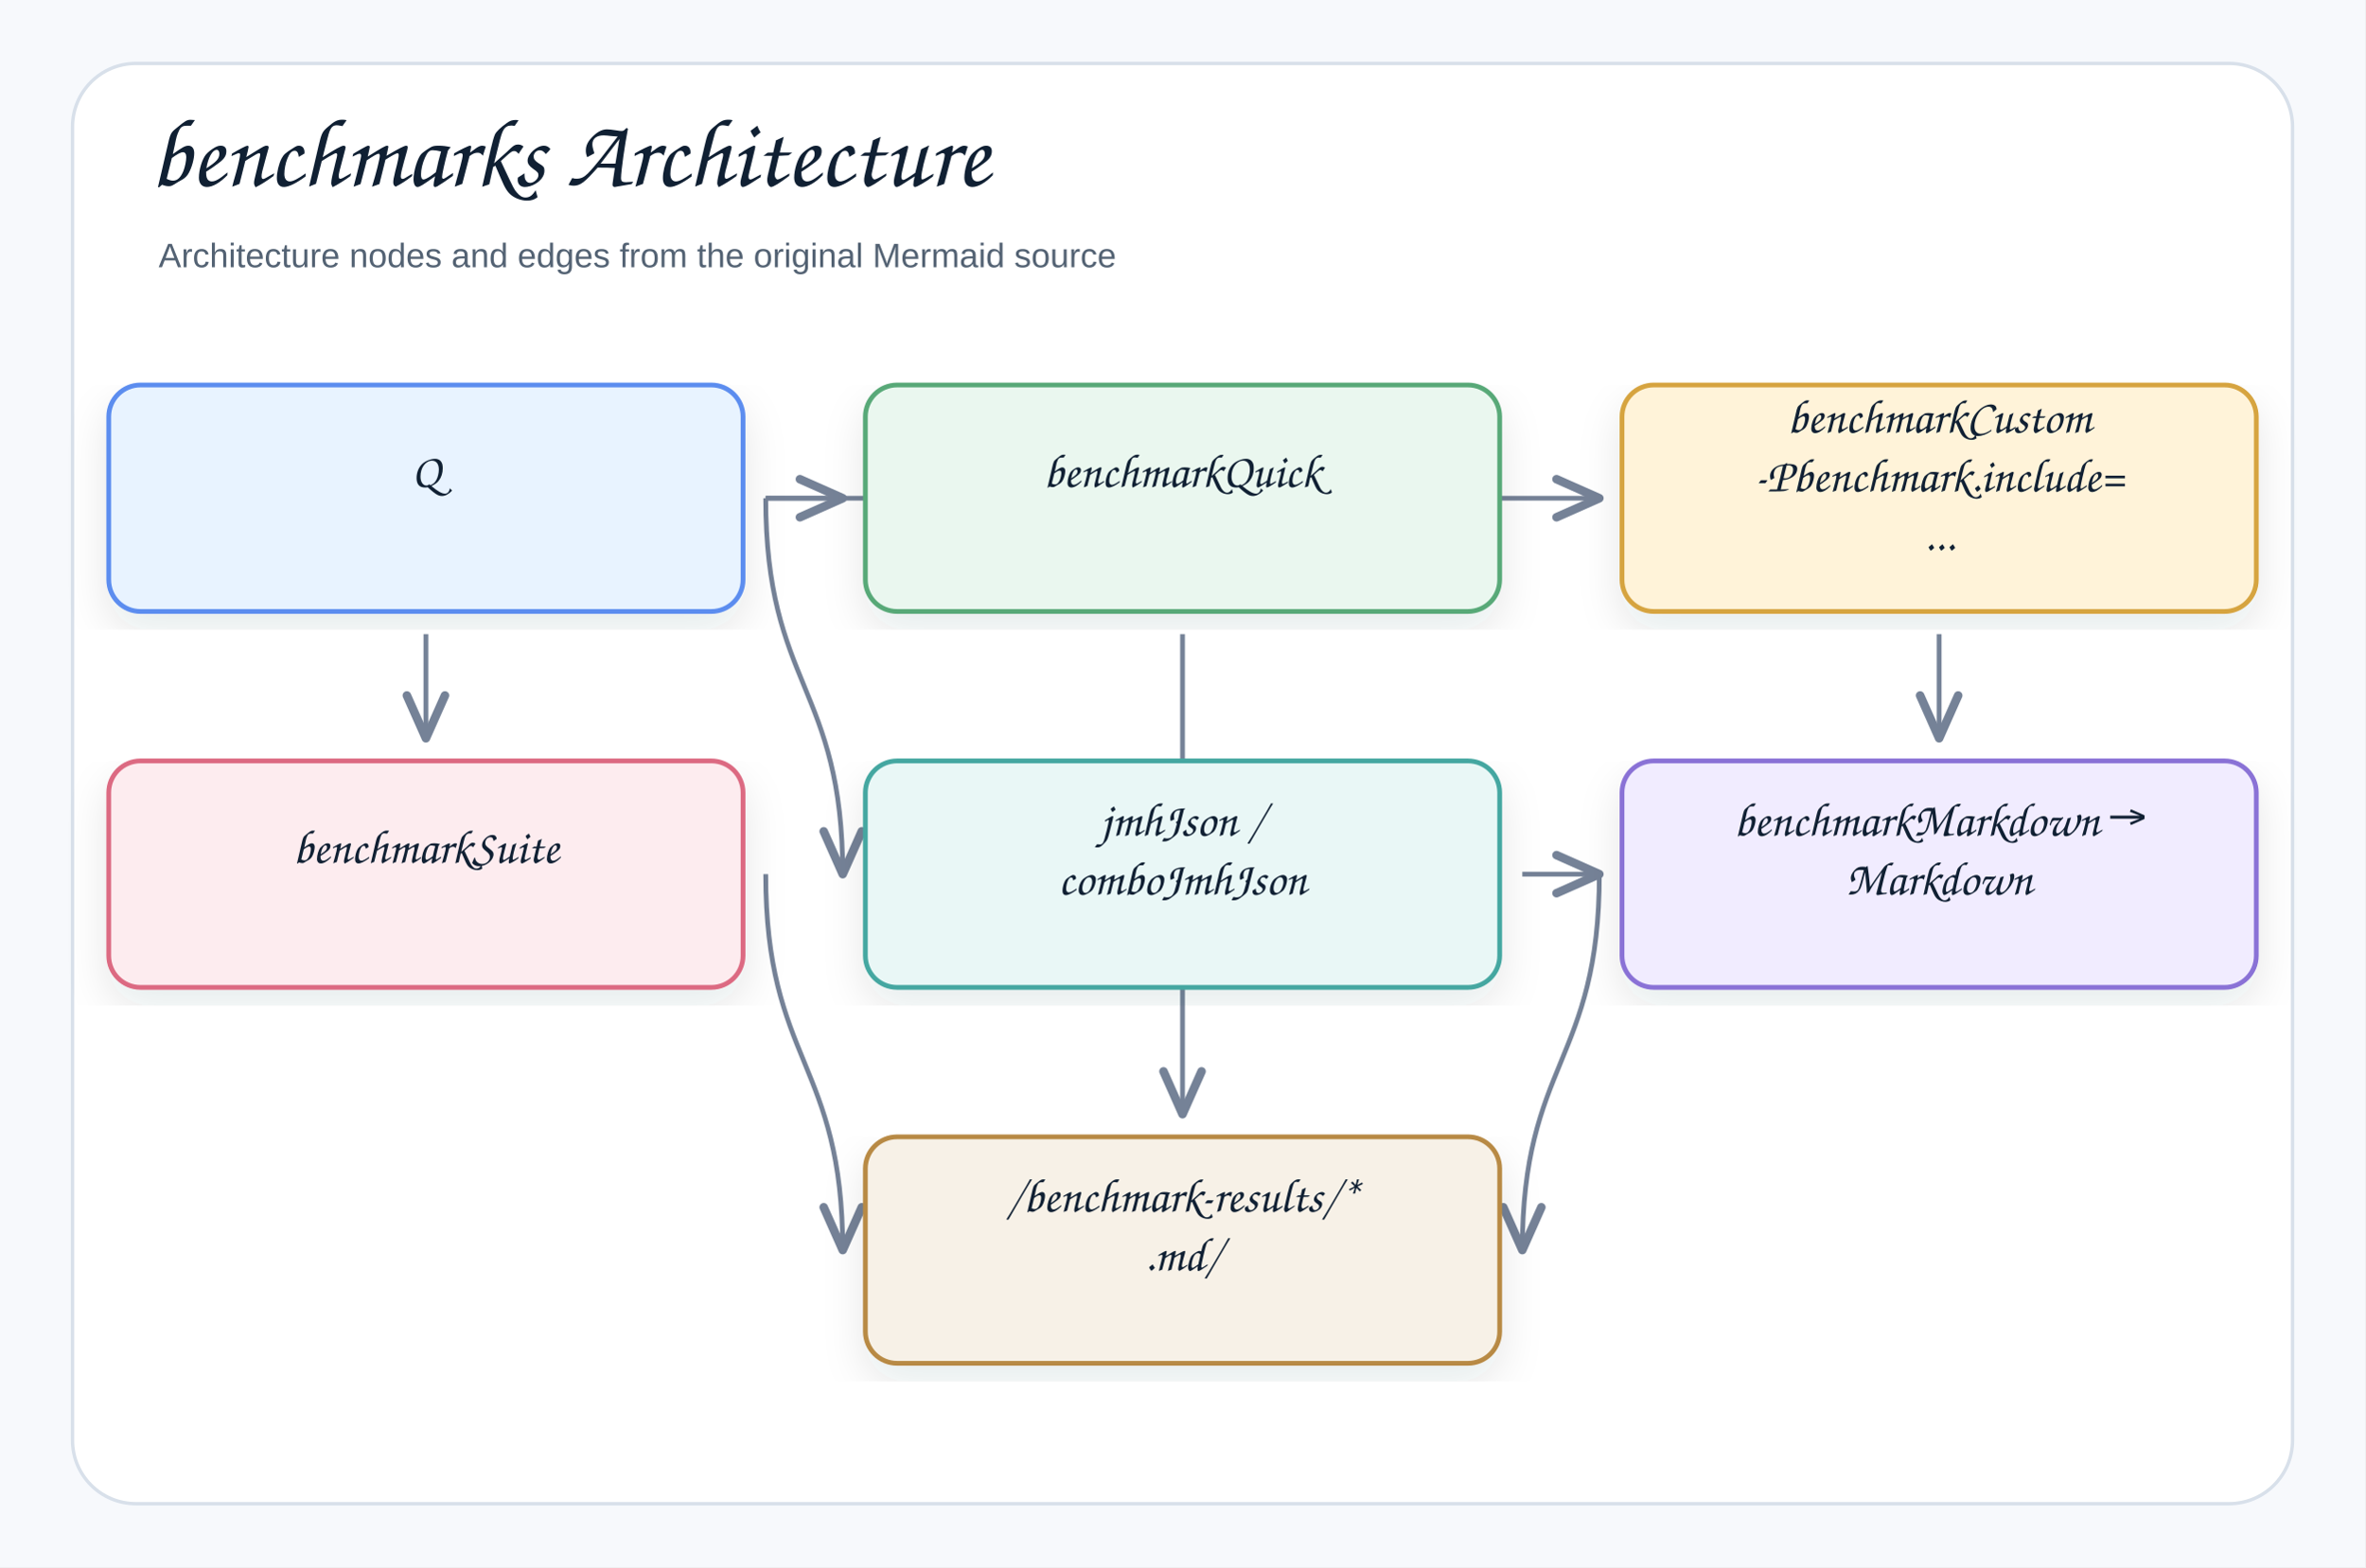
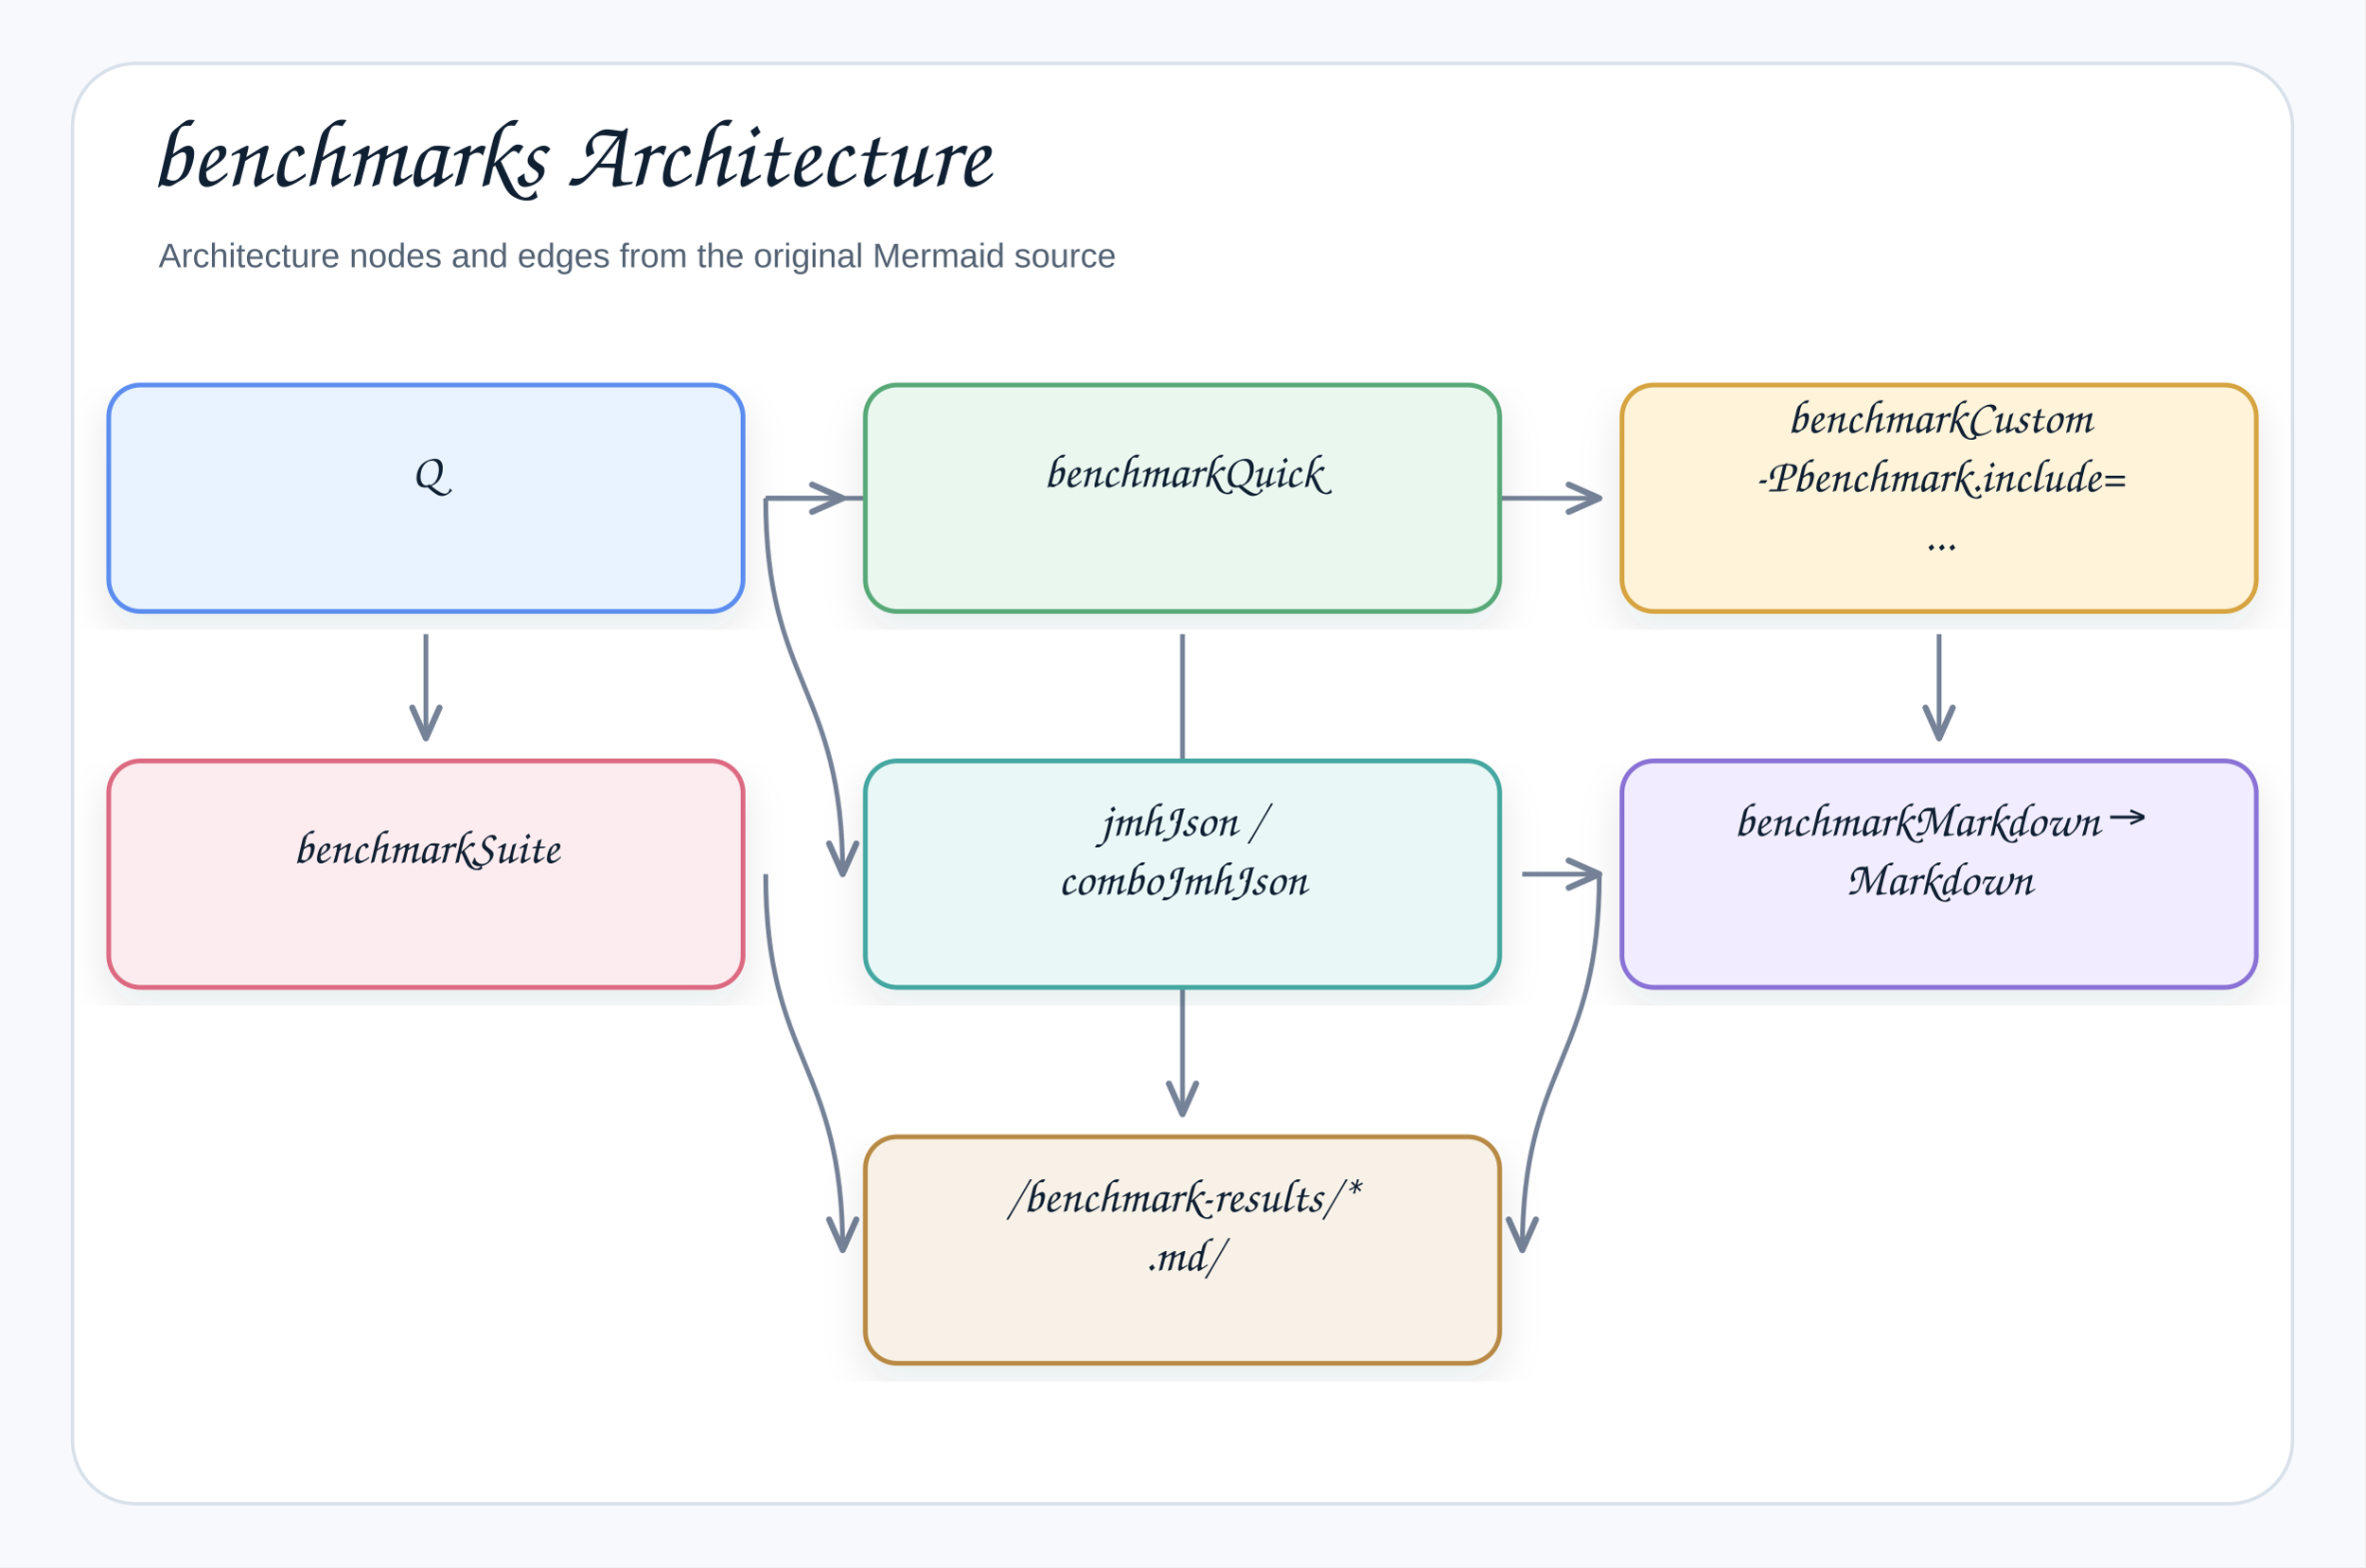
<svg xmlns="http://www.w3.org/2000/svg" width="1044" height="692" viewBox="0 0 1044 692" role="img" aria-label="benchmarks Architecture">
  <defs>
    <filter id="shadow" x="-8%" y="-8%" width="116%" height="116%">
      <feDropShadow dx="0" dy="8" stdDeviation="9" flood-color="#1f2937" flood-opacity="0.10" />
    </filter>
-     <marker id="openArrow" markerWidth="12" markerHeight="10" refX="10" refY="5" orient="auto" markerUnits="strokeWidth">
-       <path d="M 1 1 L 10 5 L 1 9" fill="none" stroke="#758297" stroke-width="1.8" stroke-linecap="round" stroke-linejoin="round" />
+     <marker id="openArrow" markerWidth="18" markerHeight="16" refX="10" refY="5" orient="auto" markerUnits="userSpaceOnUse" viewBox="0 0 12 10" data-role="uml-hollow" data-tip-direction="positive-x">
+       <path d="M 1 1 L 10 5 L 1 9" fill="none" stroke="#758297" stroke-width="1.8" stroke-linecap="round" stroke-linejoin="round" stroke-dasharray="none" />
    </marker>
-     <marker id="inherit" markerWidth="14" markerHeight="12" refX="12" refY="6" orient="auto" markerUnits="strokeWidth">
-       <path d="M 0 1 L 12 6 L 0 11 Z" fill="#ffffff" stroke="#758297" stroke-width="1.8" />
+     <marker id="inherit" markerWidth="18" markerHeight="16" refX="12" refY="6" orient="auto" markerUnits="userSpaceOnUse" viewBox="0 0 14 12" data-role="uml-hollow" data-tip-direction="positive-x">
+       <path d="M 0 1 L 12 6 L 0 11 Z" fill="#ffffff" stroke="#758297" stroke-width="1.8" stroke-dasharray="none" />
    </marker>
    <style>
    .canvas{fill:#f7f9fc}.frame{fill:#fff;stroke:#d8e0ea;stroke-width:1.5}
    .title{font-family:"Architects Daughter","Comic Sans MS","Comic Sans",cursive;font-size:43px;font-weight:400;fill:#102033}
    .subtitle{font-family:"Comic Sans MS","Comic Sans","Comic Neue",Arial,sans-serif;font-size:15px;font-weight:400;fill:#536273}
    .label{font-family:"Architects Daughter","Comic Sans MS","Comic Sans",cursive;font-size:25px;font-weight:400;fill:#102033}
    .smallLabel{font-family:"Architects Daughter","Comic Sans MS","Comic Sans",cursive;font-size:21px;font-weight:400;fill:#102033}
    .mono{font-family:"Comic Sans MS","Comic Sans","Comic Neue",Arial,sans-serif;font-size:12px;font-weight:400;fill:#102033}
    .small{font-family:"Comic Sans MS","Comic Sans","Comic Neue",Arial,sans-serif;font-size:12px;font-weight:400;fill:#536273}
    .strong{font-family:"Comic Sans MS","Comic Sans","Comic Neue",Arial,sans-serif;font-size:13px;font-weight:400;fill:#102033}
    .card{stroke-width:2.1;filter:url(#shadow)}.compartment{stroke-width:1.5;fill:none}
    .line{stroke:#758297;stroke-width:2.1;fill:none;marker-end:url(#openArrow)}
    .plainLine{stroke:#758297;stroke-width:2.1;fill:none}
    .dashed{stroke:#758297;stroke-width:2.1;stroke-dasharray:7 6;fill:none;marker-end:url(#openArrow)}
    .inheritLine{stroke:#758297;stroke-width:2.2;fill:none;marker-end:url(#inherit)}
    .implLine{stroke:#758297;stroke-width:2.2;stroke-dasharray:8 7;fill:none;marker-end:url(#inherit)}
  </style>
  </defs>
  <rect class="canvas" width="1044" height="692" />
  <rect class="frame" x="32" y="28" width="980" height="636" rx="28" />
  <text class="title" x="66" y="82">benchmarks Architecture</text>
  <text class="subtitle" x="70" y="118">Architecture nodes and edges from the original Mermaid source</text>
  <path class="line" d="M706 386 C706 469 672 469 672 552" />
  <path class="line" d="M338 386 C338 469 372 469 372 552" />
  <path class="line" d="M522 280 C522 386 522 386 522 492" />
  <path class="line" d="M672 386 C672 386 706 386 706 386" />
  <path class="line" d="M856 280 C856 303 856 303 856 326" />
  <path class="line" d="M338 220 C338 303 372 303 372 386" />
  <path class="line" d="M188 280 C188 303 188 303 188 326" />
  <path class="line" d="M338 220 C338 220 706 220 706 220" />
  <path class="line" d="M338 220 C338 220 372 220 372 220" />
  <g transform="translate(48,170)">
    <rect class="card" x="0" y="0" width="280" height="100" rx="14" fill="#E8F3FF" stroke="#5B8DEF" />
    <text class="smallLabel" x="140" y="45" text-anchor="middle">Q</text>
  </g>
  <g transform="translate(382,170)">
    <rect class="card" x="0" y="0" width="280" height="100" rx="14" fill="#EAF7EF" stroke="#58A978" />
    <text class="smallLabel" x="140" y="45" text-anchor="middle">benchmarkQuick</text>
  </g>
  <g transform="translate(716,170)">
    <rect class="card" x="0" y="0" width="280" height="100" rx="14" fill="#FFF3D9" stroke="#D6A441" />
    <text class="smallLabel" x="140" y="21" text-anchor="middle">benchmarkCustom</text>
    <text class="smallLabel" x="140" y="47" text-anchor="middle">-Pbenchmark.include=</text>
    <text class="smallLabel" x="140" y="73" text-anchor="middle">...</text>
  </g>
  <g transform="translate(48,336)">
    <rect class="card" x="0" y="0" width="280" height="100" rx="14" fill="#FDECEF" stroke="#DC6B82" />
    <text class="smallLabel" x="140" y="45" text-anchor="middle">benchmarkSuite</text>
  </g>
  <g transform="translate(382,336)">
    <rect class="card" x="0" y="0" width="280" height="100" rx="14" fill="#E9F7F6" stroke="#45A7A1" />
    <text class="smallLabel" x="140" y="33" text-anchor="middle">jmhJson /</text>
    <text class="smallLabel" x="140" y="59" text-anchor="middle">comboJmhJson</text>
  </g>
  <g transform="translate(716,336)">
    <rect class="card" x="0" y="0" width="280" height="100" rx="14" fill="#F1ECFF" stroke="#8A72D6" />
    <text class="smallLabel" x="140" y="33" text-anchor="middle">benchmarkMarkdown →</text>
    <text class="smallLabel" x="140" y="59" text-anchor="middle">Markdown</text>
  </g>
  <g transform="translate(382,502)">
    <rect class="card" x="0" y="0" width="280" height="100" rx="14" fill="#F7F1E7" stroke="#B88A44" />
    <text class="smallLabel" x="140" y="33" text-anchor="middle">/benchmark-results/*</text>
    <text class="smallLabel" x="140" y="59" text-anchor="middle">.md/</text>
  </g>
</svg>
